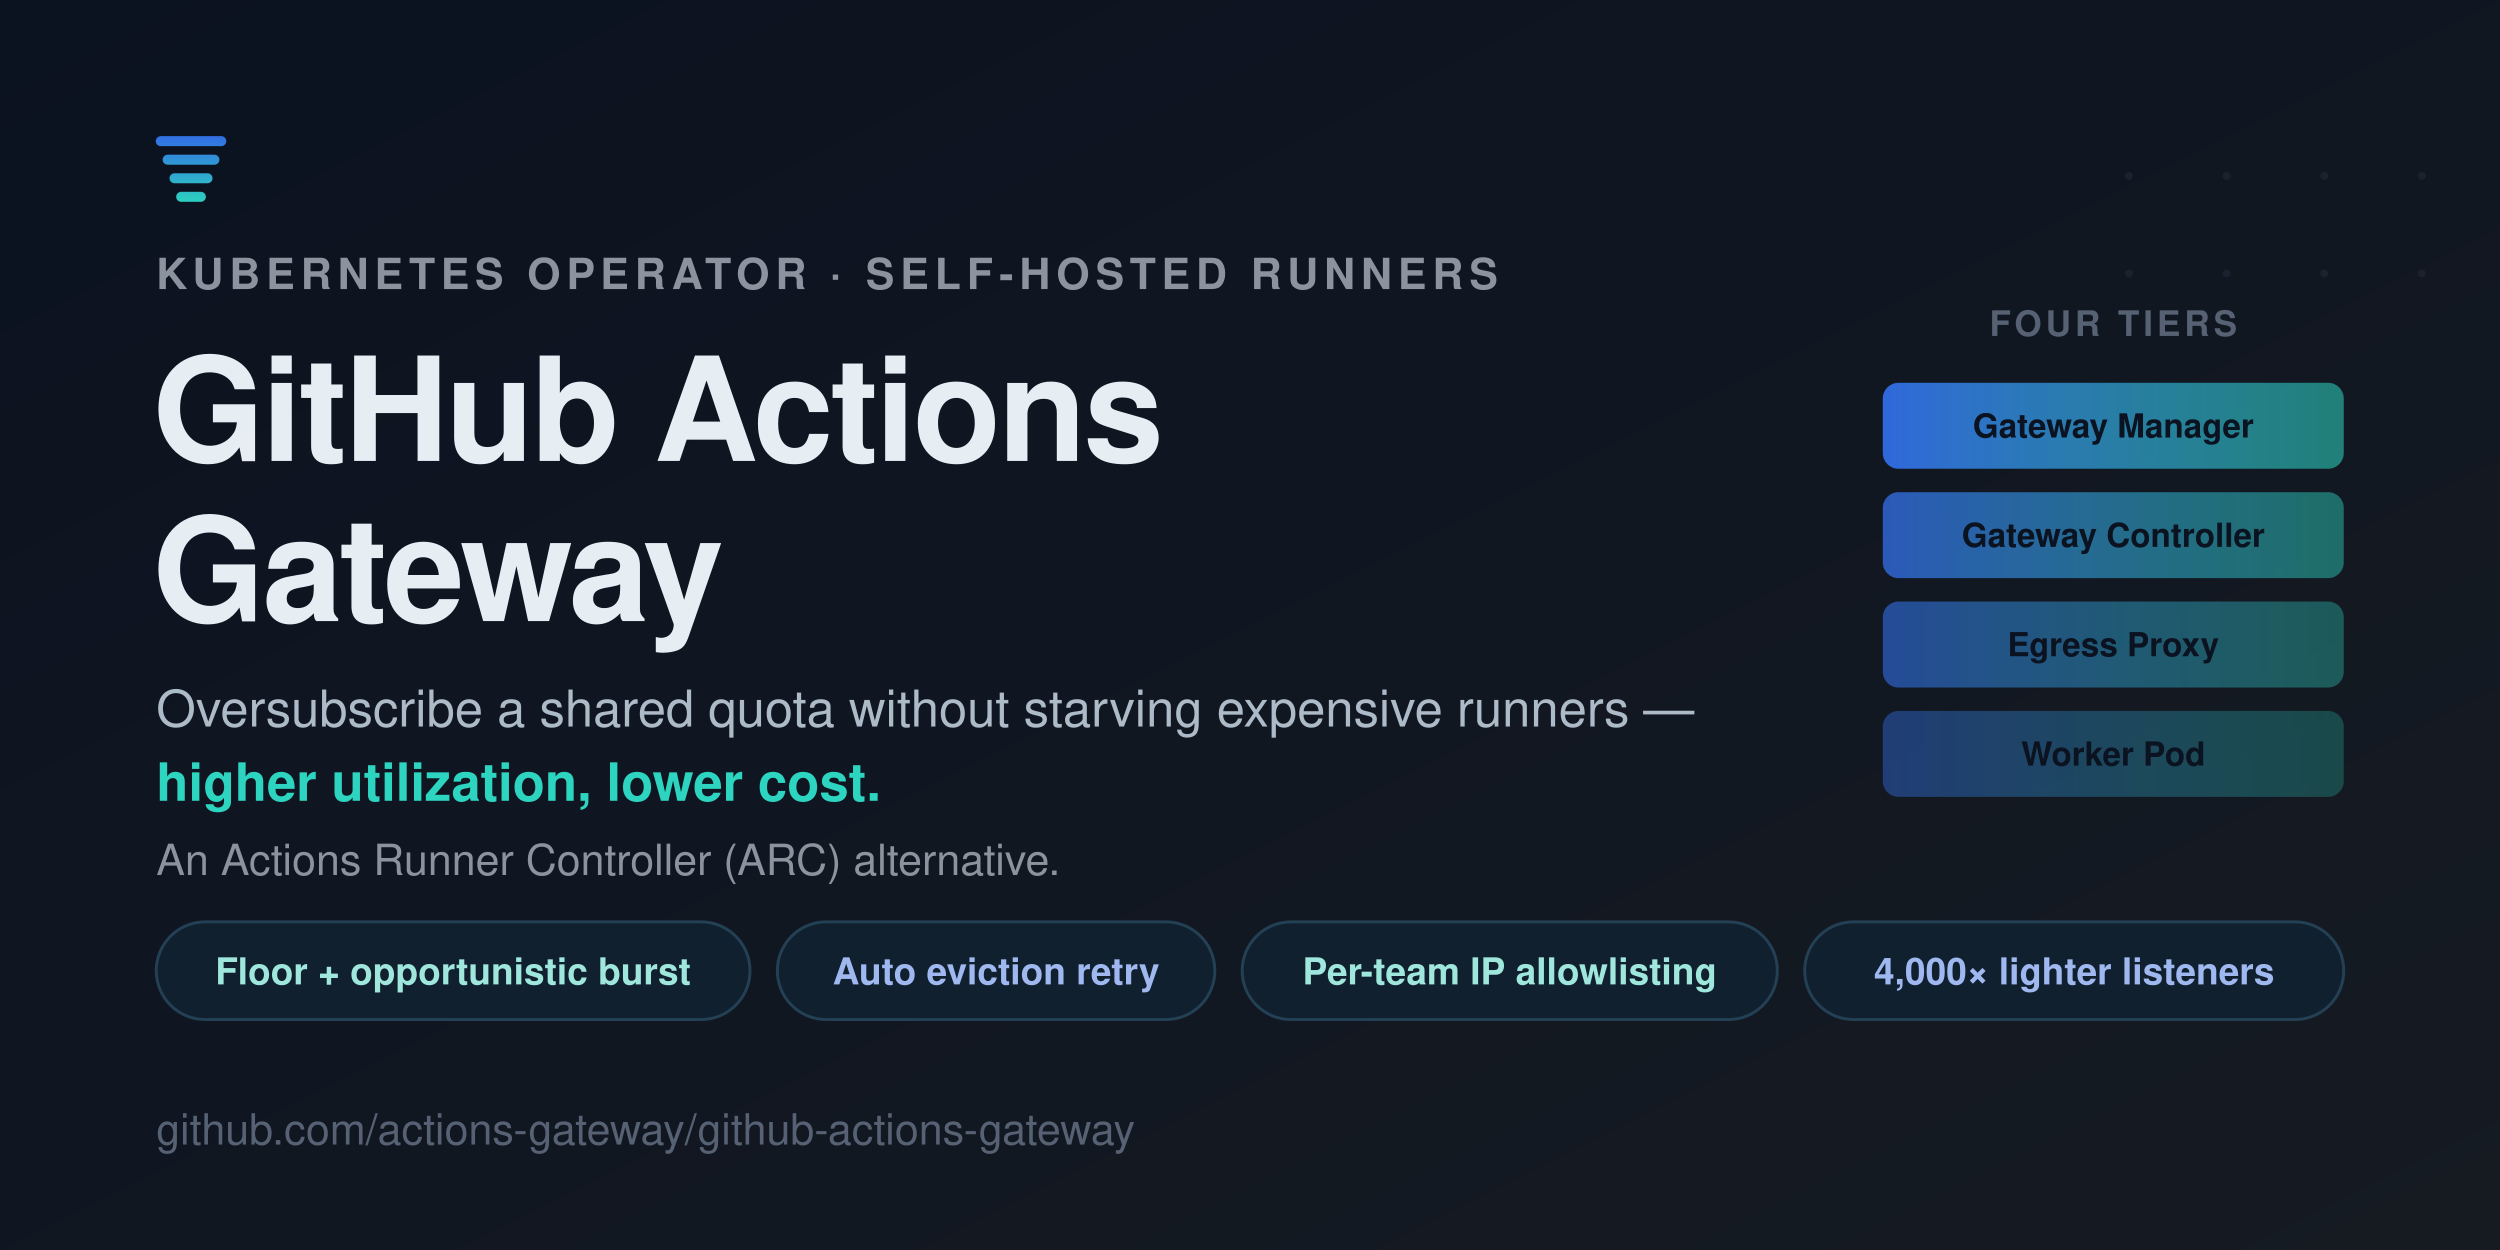
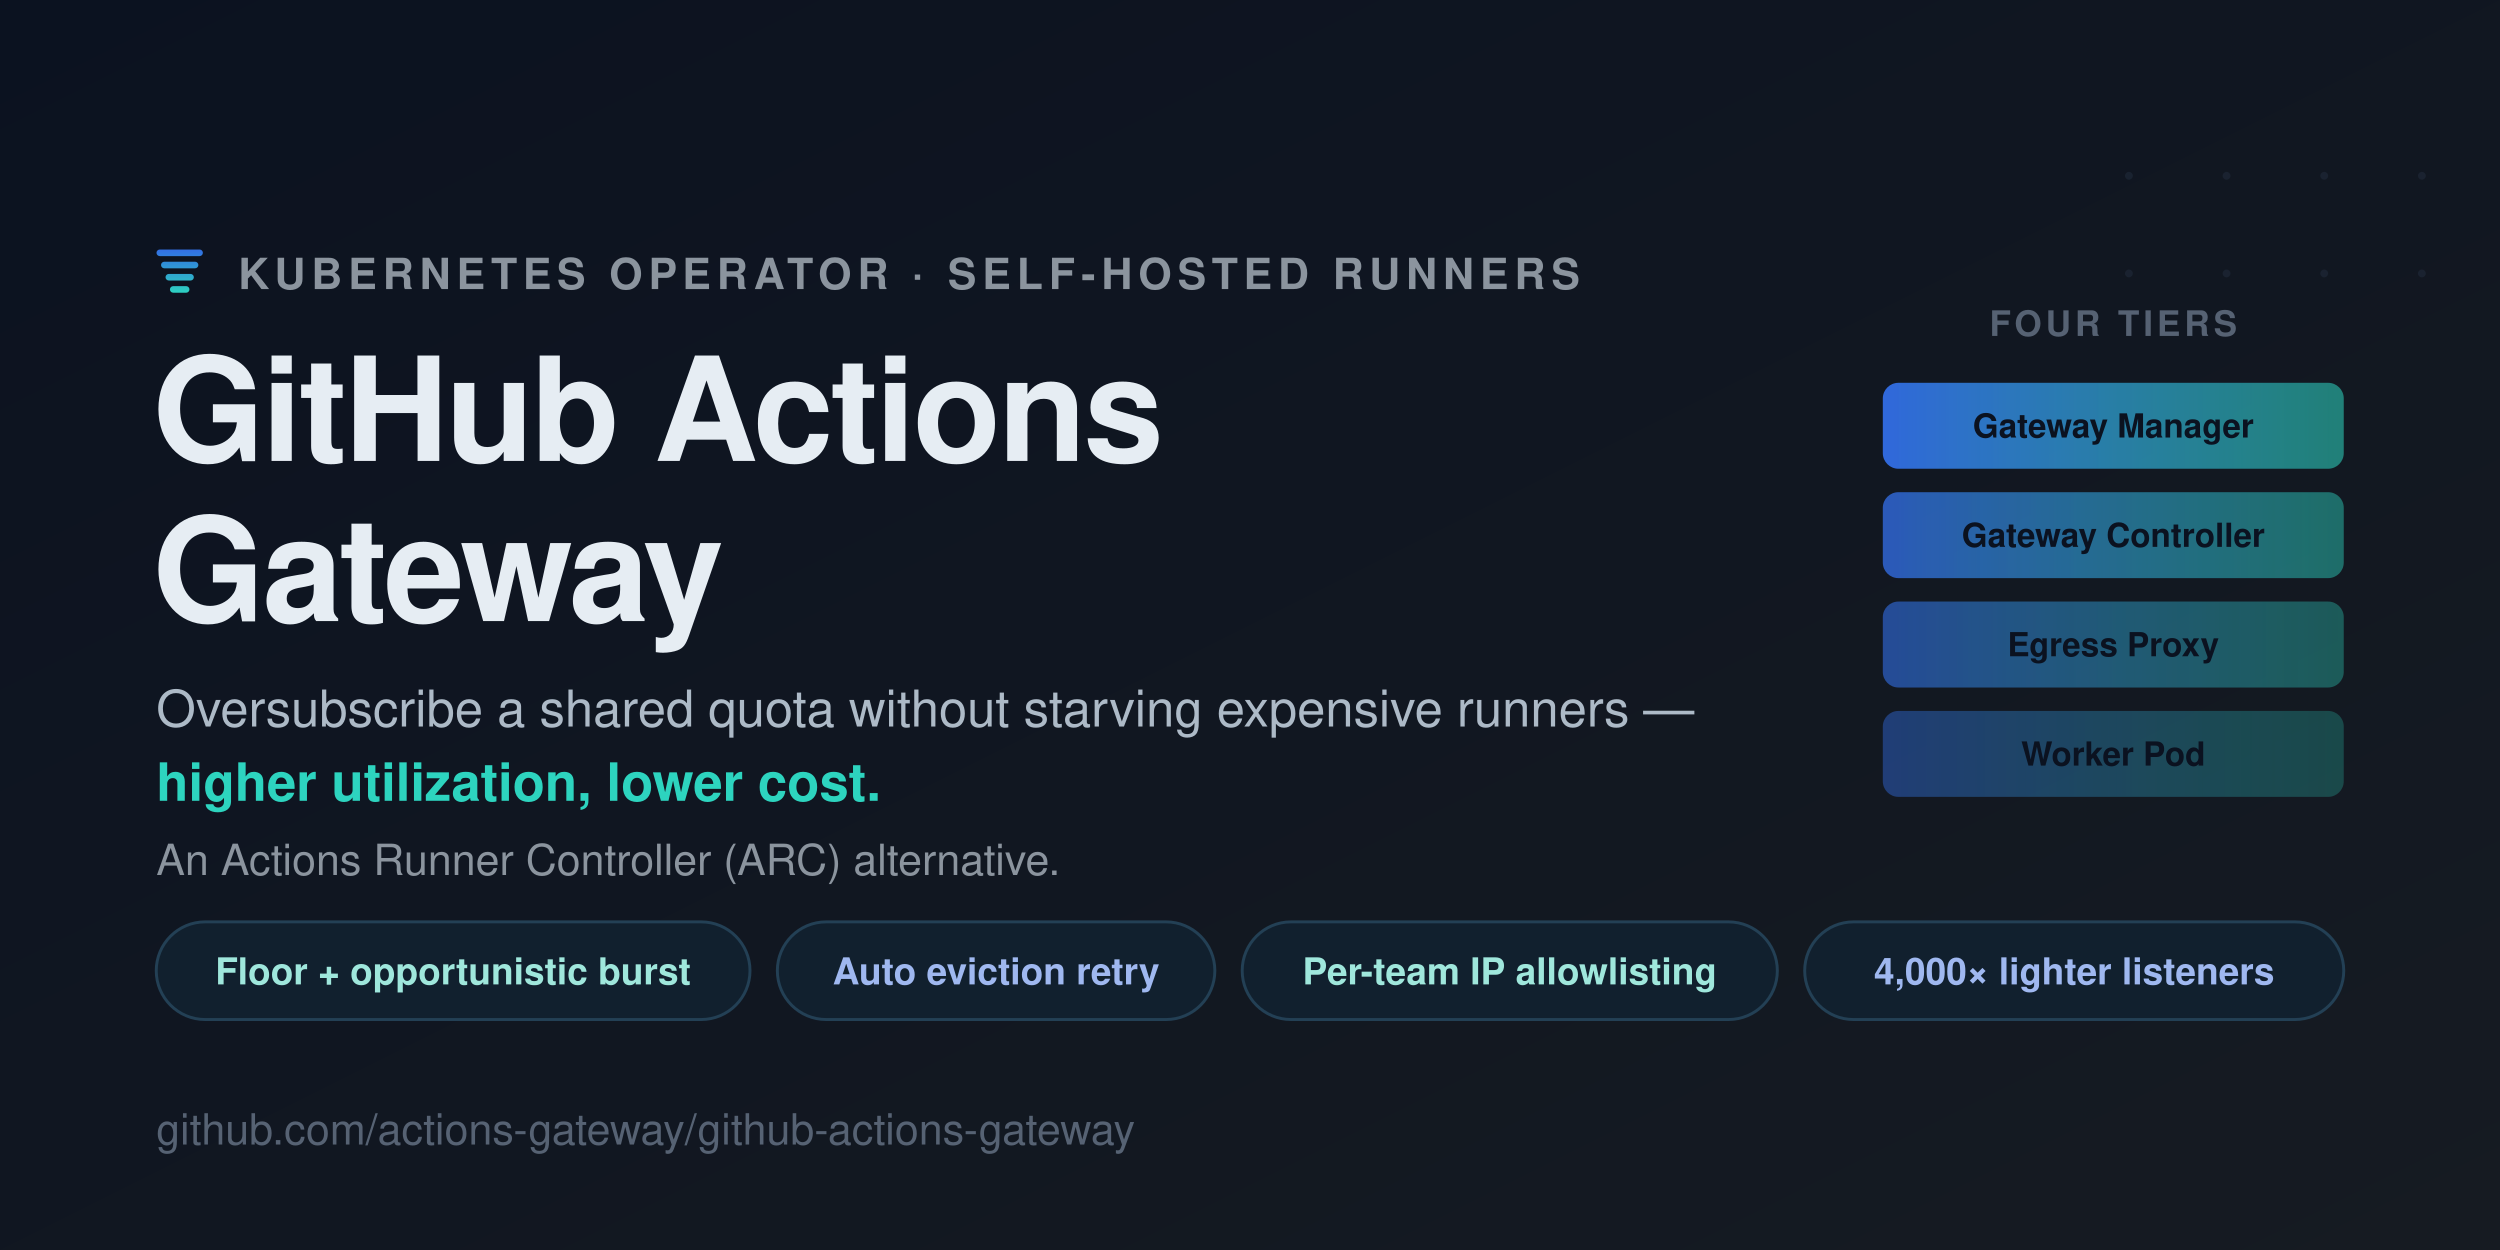
<svg xmlns="http://www.w3.org/2000/svg" width="1280" height="640" viewBox="0 0 1280 640" font-family="-apple-system, BlinkMacSystemFont, 'Segoe UI', Helvetica, Arial, sans-serif">
  <defs>
    <linearGradient id="bg" x1="0" y1="0" x2="1" y2="1">
      <stop offset="0" stop-color="#0B1220" />
      <stop offset="1" stop-color="#161B22" />
    </linearGradient>
    <linearGradient id="accent" x1="0" y1="0" x2="1" y2="0">
      <stop offset="0" stop-color="#326CE5" />
      <stop offset="1" stop-color="#2DD4BF" />
    </linearGradient>
    <linearGradient id="tier" x1="0" y1="0" x2="1" y2="0">
      <stop offset="0" stop-color="#326CE5" stop-opacity="0.95" />
      <stop offset="1" stop-color="#2DD4BF" stop-opacity="0.55" />
    </linearGradient>
    <linearGradient id="markGrad" gradientUnits="userSpaceOnUse" x1="12" y1="2.5" x2="12" y2="21.5">
      <stop offset="0" stop-color="#326CE5" />
      <stop offset="1" stop-color="#2DD4BF" />
    </linearGradient>
  </defs>
  <rect width="1280" height="640" fill="url(#bg)" />
  <g fill="#1F2A3A" opacity="0.6">
    <circle cx="1090" cy="90" r="2" />
    <circle cx="1140" cy="90" r="2" />
    <circle cx="1190" cy="90" r="2" />
    <circle cx="1240" cy="90" r="2" />
    <circle cx="1090" cy="140" r="2" />
    <circle cx="1140" cy="140" r="2" />
    <circle cx="1190" cy="140" r="2" />
    <circle cx="1240" cy="140" r="2" />
  </g>
-   <g transform="translate(75,64) scale(1.9)" fill="url(#markGrad)">
+   <g transform="translate(77,124) scale(1.25)" fill="url(#markGrad)">
    <rect x="2.5" y="3" width="19" height="2.7" rx="1.35" />
    <rect x="4.35" y="8" width="15.3" height="2.7" rx="1.35" />
    <rect x="6.2" y="13" width="11.6" height="2.7" rx="1.35" />
    <rect x="8" y="18" width="8" height="2.7" rx="1.35" />
  </g>
-   <text x="80" y="148" fill="#8B949E" font-size="22" font-weight="600" letter-spacing="3">KUBERNETES OPERATOR · SELF-HOSTED RUNNERS</text>
+   <text x="122" y="148" fill="#8B949E" font-size="22" font-weight="600" letter-spacing="3">KUBERNETES OPERATOR · SELF-HOSTED RUNNERS</text>
  <text x="78" y="236" fill="#E6EDF3" font-size="74" font-weight="800" letter-spacing="-1.5">GitHub Actions</text>
  <text x="78" y="318" fill="#E6EDF3" font-size="74" font-weight="800" letter-spacing="-1.5">Gateway</text>
  <text x="80" y="372" fill="#ADBAC7" font-size="26" font-weight="400">Oversubscribe a shared quota without starving expensive runners —</text>
  <text x="80" y="410" fill="#2DD4BF" font-size="27" font-weight="600">higher utilization, lower cost.</text>
  <text x="80" y="448" fill="#8B949E" font-size="22" font-weight="400">An Actions Runner Controller (ARC) alternative.</text>
  <g font-size="19" font-weight="600">
    <g>
      <rect x="80" y="472" width="304" height="50" rx="25" fill="#11202E" stroke="#234055" stroke-width="1.5" />
      <text x="232" y="504" fill="#9FE7DC" text-anchor="middle">Floor + opportunistic burst</text>
    </g>
    <g>
      <rect x="398" y="472" width="224" height="50" rx="25" fill="#11202E" stroke="#234055" stroke-width="1.5" />
      <text x="510" y="504" fill="#9FB8F0" text-anchor="middle">Auto eviction retry</text>
    </g>
    <g>
      <rect x="636" y="472" width="274" height="50" rx="25" fill="#11202E" stroke="#234055" stroke-width="1.5" />
      <text x="773" y="504" fill="#9FE7DC" text-anchor="middle">Per-team IP allowlisting</text>
    </g>
    <g>
      <rect x="924" y="472" width="276" height="50" rx="25" fill="#11202E" stroke="#234055" stroke-width="1.5" />
      <text x="1062" y="504" fill="#9FB8F0" text-anchor="middle">4,000× lighter listeners</text>
    </g>
  </g>
  <g transform="translate(964, 196)">
    <text x="118" y="-24" fill="#566273" font-size="18" font-weight="600" letter-spacing="2" text-anchor="middle">FOUR TIERS</text>
    <rect x="0" y="0" width="236" height="44" rx="8" fill="url(#tier)" opacity="1.00" />
    <rect x="0" y="56" width="236" height="44" rx="8" fill="url(#tier)" opacity="0.82" />
    <rect x="0" y="112" width="236" height="44" rx="8" fill="url(#tier)" opacity="0.64" />
    <rect x="0" y="168" width="236" height="44" rx="8" fill="url(#tier)" opacity="0.46" />
    <g fill="#0B1220" font-size="17" font-weight="700">
      <text x="118" y="28" text-anchor="middle">Gateway Manager</text>
      <text x="118" y="84" text-anchor="middle">Gateway Controller</text>
      <text x="118" y="140" text-anchor="middle">Egress Proxy</text>
      <text x="118" y="196" text-anchor="middle">Worker Pod</text>
    </g>
  </g>
  <text x="80" y="586" fill="#566273" font-size="22" font-weight="500">github.com/actions-gateway/github-actions-gateway</text>
</svg>
